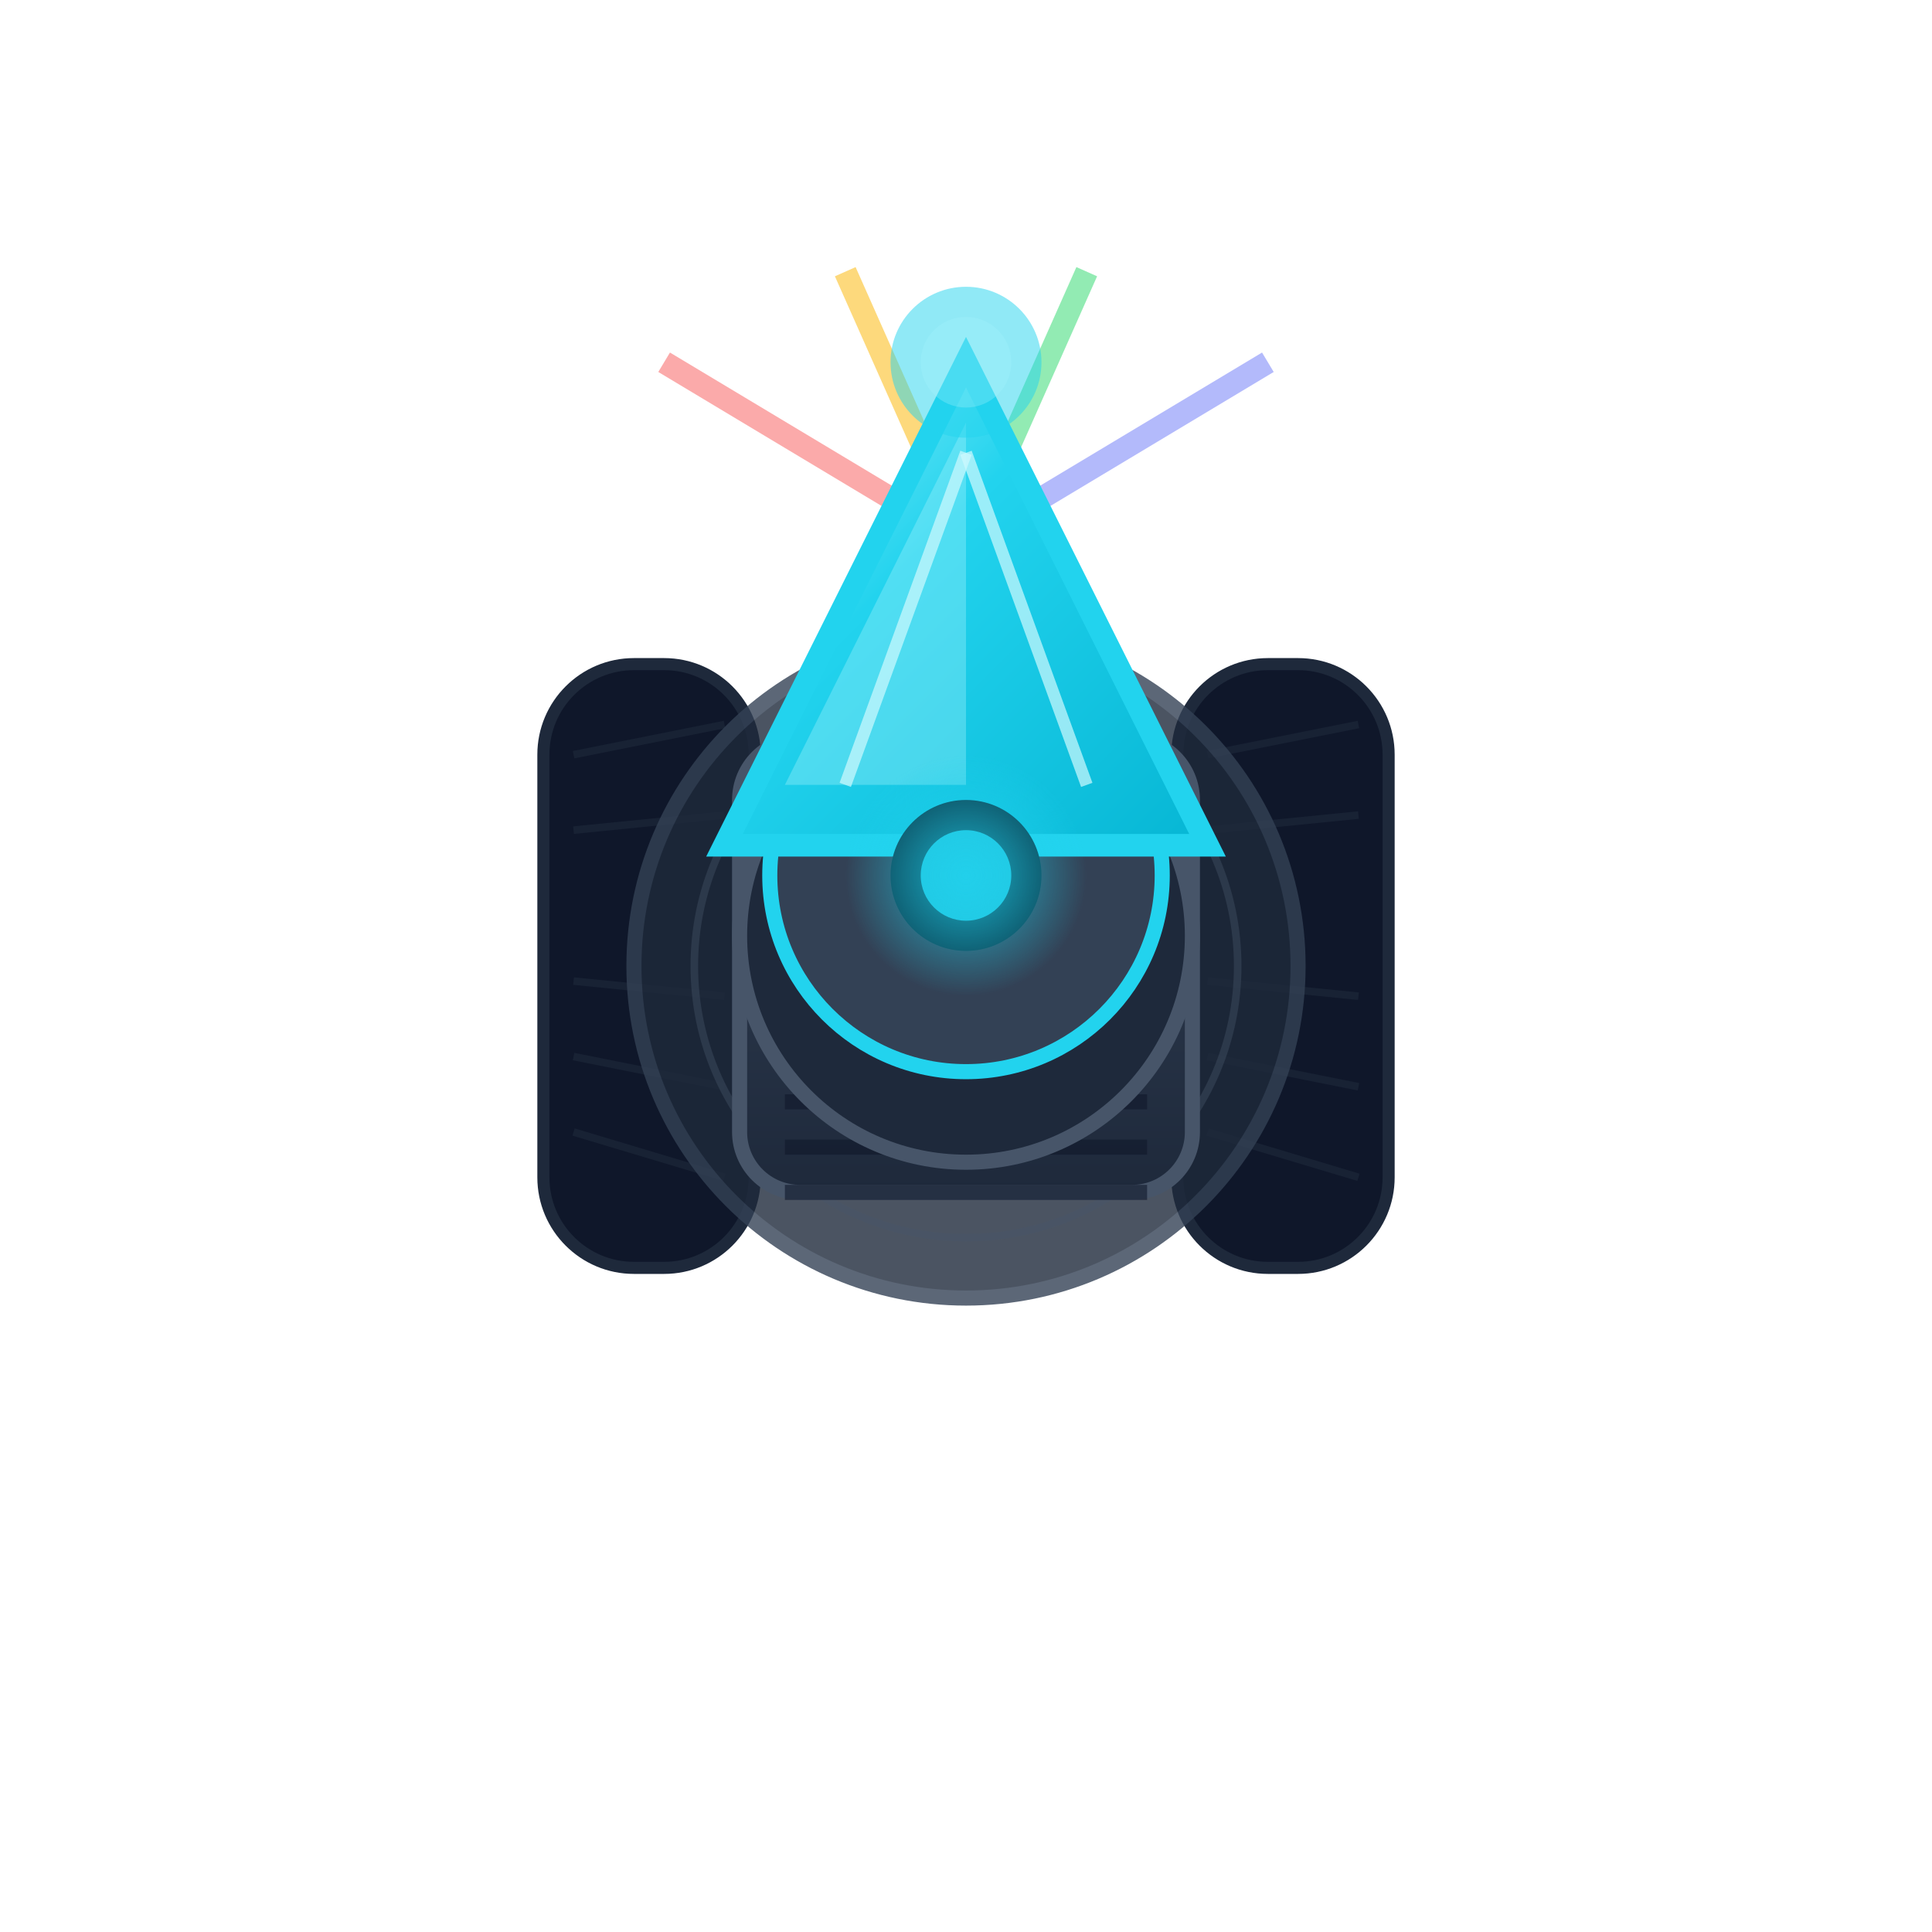
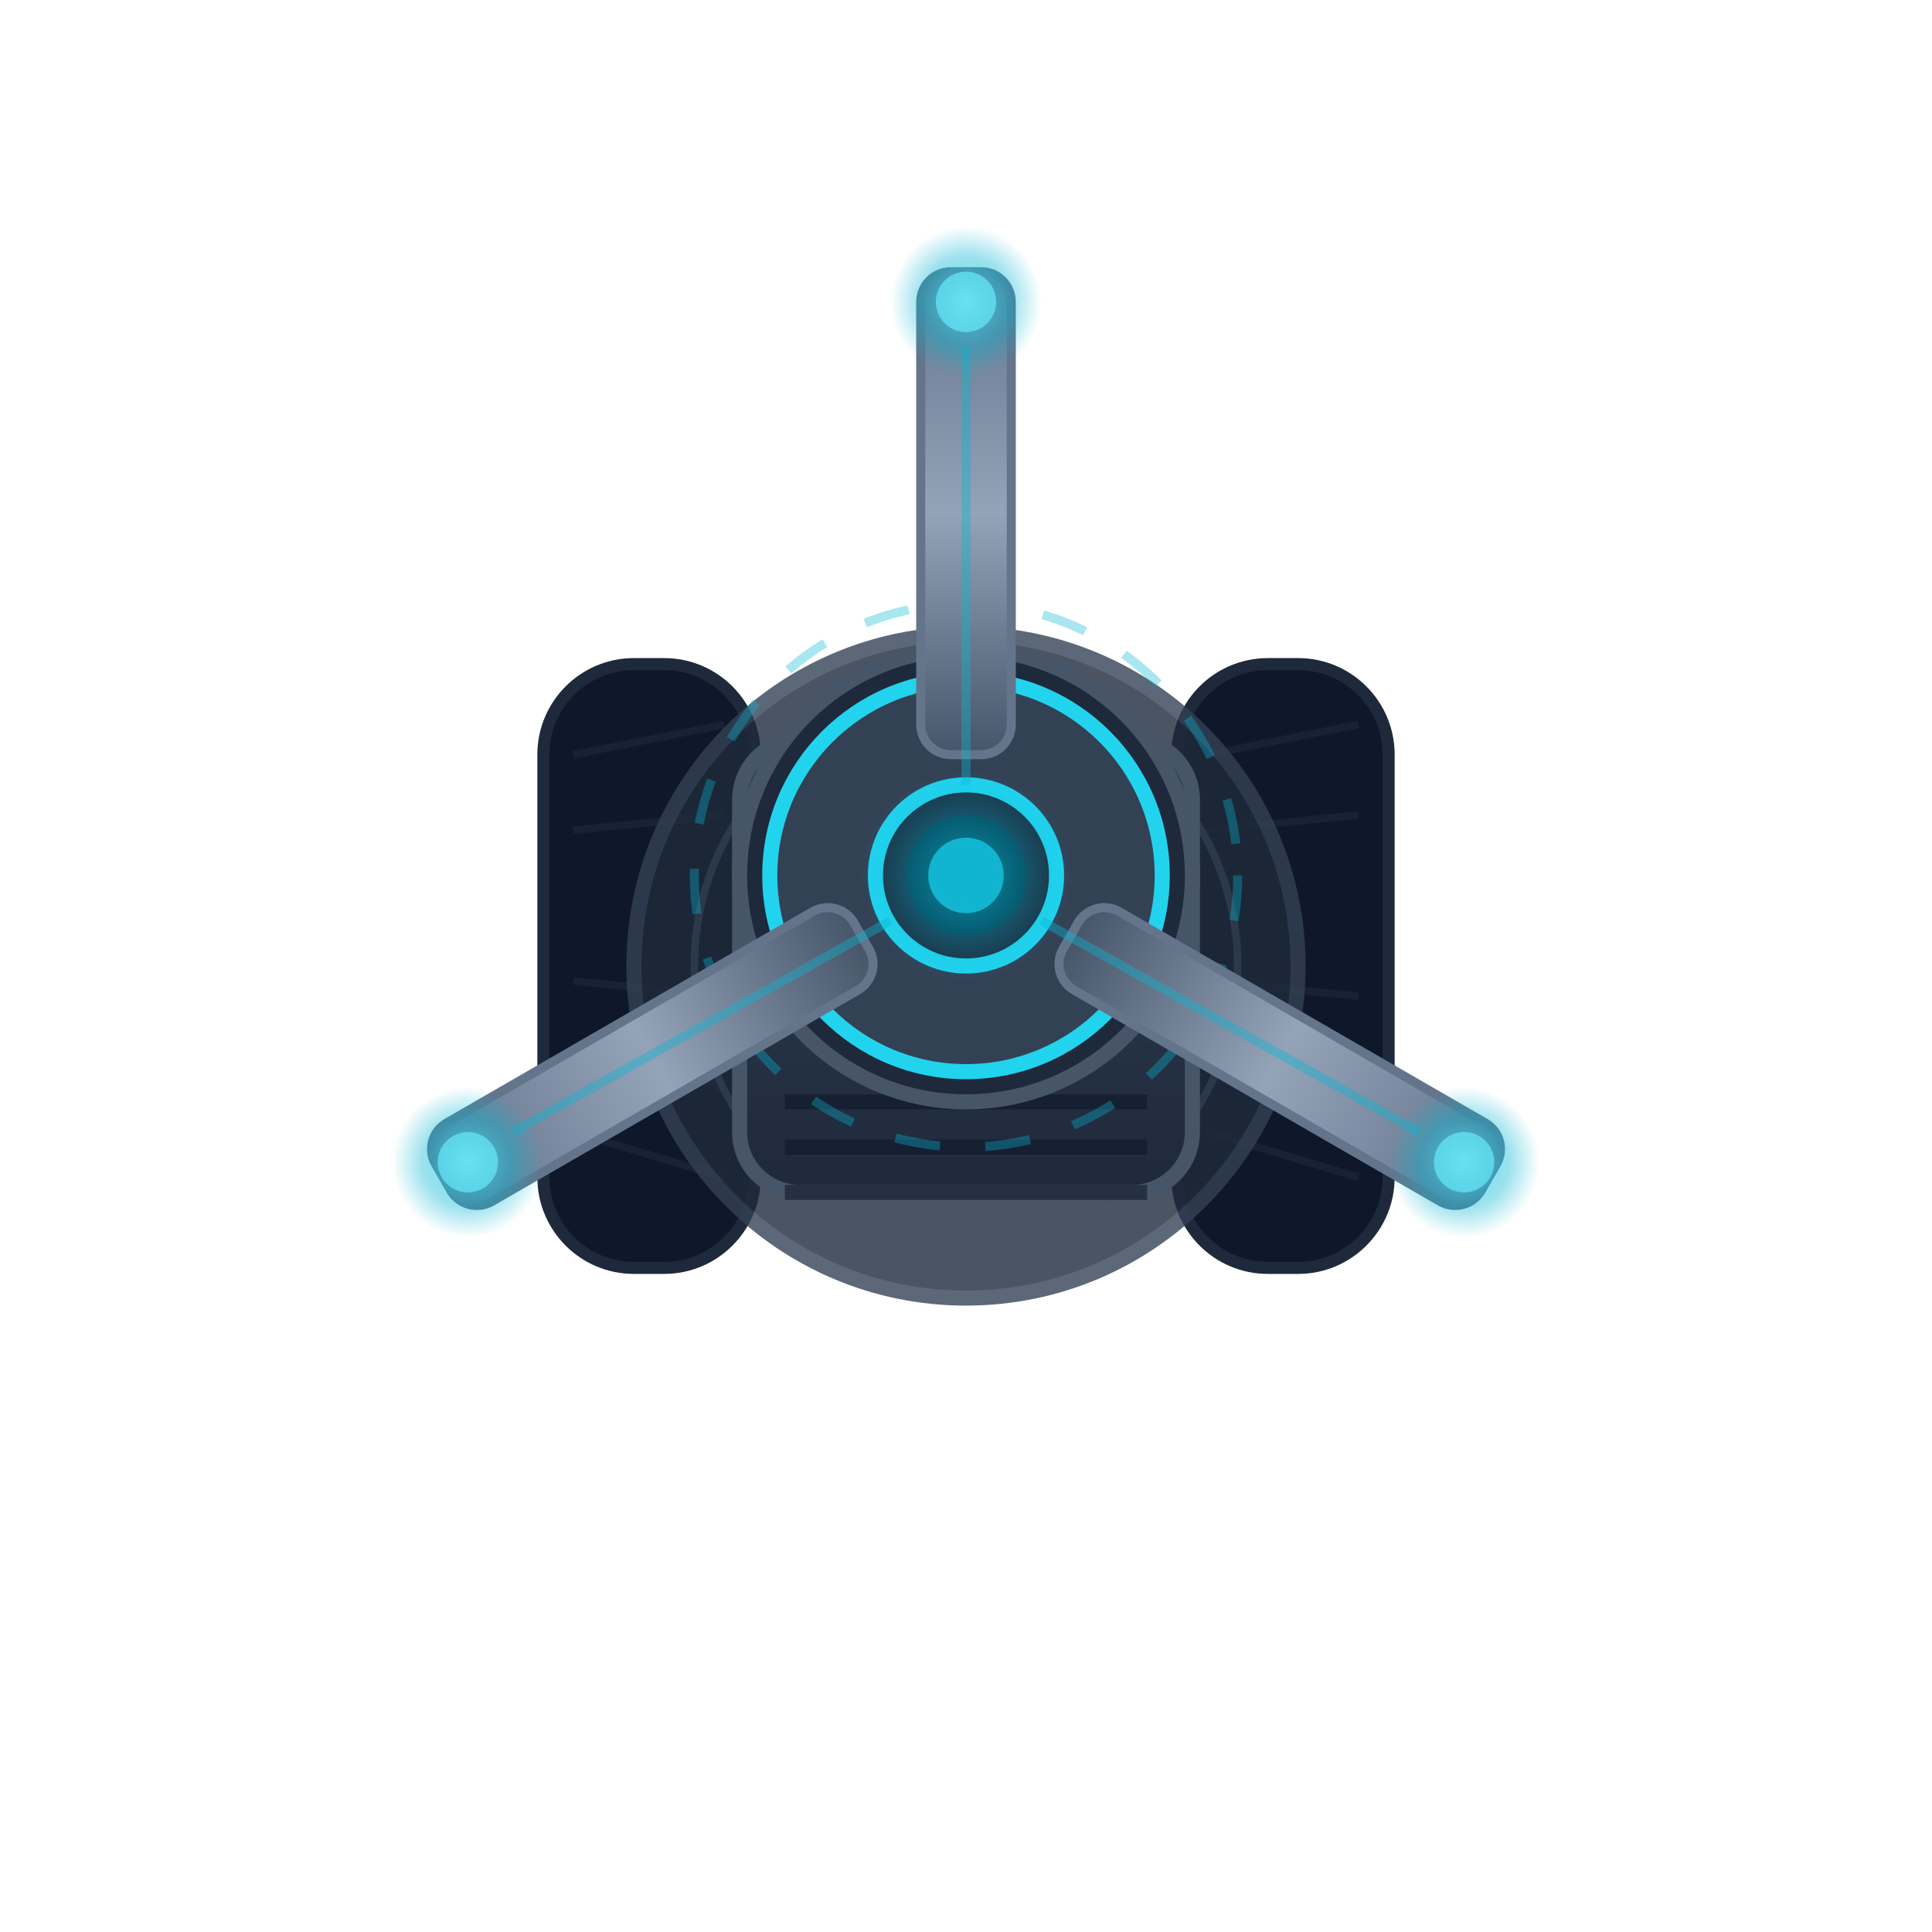
<svg xmlns="http://www.w3.org/2000/svg" viewBox="0 0 128 128">
  <defs>
-     <linearGradient id="prm-hull" x1="0" y1="0" x2="0" y2="1">
+     <linearGradient id="tri-hull" x1="0" y1="0" x2="0" y2="1">
      <stop offset="0%" stop-color="#334155" />
      <stop offset="100%" stop-color="#1e293b" />
    </linearGradient>
-     <linearGradient id="prm-crystal" x1="0" y1="0" x2="1" y2="1">
-       <stop offset="0%" stop-color="#a5f3fc" />
-       <stop offset="40%" stop-color="#22d3ee" />
-       <stop offset="100%" stop-color="#06b6d4" />
+     <linearGradient id="tri-barrel" x1="0" y1="1" x2="0" y2="0">
+       <stop offset="0%" stop-color="#475569" />
+       <stop offset="50%" stop-color="#94a3b8" />
+       <stop offset="100%" stop-color="#64748b" />
    </linearGradient>
-     <radialGradient id="prm-glow" cx="50%" cy="50%" r="50%">
-       <stop offset="0%" stop-color="#22d3ee" stop-opacity="0.8" />
-       <stop offset="100%" stop-color="#22d3ee" stop-opacity="0" />
+     <radialGradient id="tri-glow" cx="50%" cy="50%" r="50%">
+       <stop offset="0%" stop-color="#06b6d4" stop-opacity="0.7" />
+       <stop offset="100%" stop-color="#06b6d4" stop-opacity="0" />
+     </radialGradient>
+     <radialGradient id="tri-charge" cx="50%" cy="50%" r="50%">
+       <stop offset="0%" stop-color="#67e8f9" stop-opacity="0.8" />
+       <stop offset="60%" stop-color="#06b6d4" stop-opacity="0.4" />
+       <stop offset="100%" stop-color="#06b6d4" stop-opacity="0" />
    </radialGradient>
  </defs>
  <rect x="36" y="44" width="14" height="40" rx="6" fill="#0f172a" stroke="#1e293b" stroke-width="0.8" />
  <line x1="38" y1="50" x2="48" y2="48" stroke="#1e293b" stroke-width="0.5" opacity="0.6" />
  <line x1="38" y1="55" x2="48" y2="54" stroke="#1e293b" stroke-width="0.5" opacity="0.6" />
  <line x1="38" y1="65" x2="48" y2="66" stroke="#1e293b" stroke-width="0.5" opacity="0.6" />
  <line x1="38" y1="70" x2="48" y2="72" stroke="#1e293b" stroke-width="0.5" opacity="0.6" />
  <line x1="38" y1="75" x2="48" y2="78" stroke="#1e293b" stroke-width="0.5" opacity="0.6" />
  <rect x="78" y="44" width="14" height="40" rx="6" fill="#0f172a" stroke="#1e293b" stroke-width="0.8" />
  <line x1="80" y1="50" x2="90" y2="48" stroke="#1e293b" stroke-width="0.5" opacity="0.6" />
  <line x1="80" y1="55" x2="90" y2="54" stroke="#1e293b" stroke-width="0.5" opacity="0.6" />
  <line x1="80" y1="65" x2="90" y2="66" stroke="#1e293b" stroke-width="0.5" opacity="0.6" />
  <line x1="80" y1="70" x2="90" y2="72" stroke="#1e293b" stroke-width="0.5" opacity="0.6" />
  <line x1="80" y1="75" x2="90" y2="78" stroke="#1e293b" stroke-width="0.5" opacity="0.6" />
  <circle cx="64" cy="64" r="22" fill="#1e293b" stroke="#334155" stroke-width="1" opacity="0.8" />
  <circle cx="64" cy="64" r="18" fill="none" stroke="#475569" stroke-width="0.5" opacity="0.4" />
-   <rect x="49" y="49" width="30" height="30" rx="4" fill="url(#prm-hull)" stroke="#475569" stroke-width="1" />
+   <rect x="49" y="49" width="30" height="30" rx="4" fill="url(#tri-hull)" stroke="#475569" stroke-width="1" />
  <polygon points="57,49 64,43 71,49" fill="#475569" stroke="#64748b" stroke-width="0.5" />
  <line x1="52" y1="73" x2="76" y2="73" stroke="#0f172a" stroke-width="1" opacity="0.6" />
  <line x1="52" y1="76" x2="76" y2="76" stroke="#0f172a" stroke-width="1" opacity="0.6" />
  <line x1="52" y1="79" x2="76" y2="79" stroke="#0f172a" stroke-width="1" opacity="0.6" />
-   <circle cx="64" cy="62" r="15" fill="#1e293b" stroke="#475569" stroke-width="1" />
+   <circle cx="64" cy="58" r="15" fill="#1e293b" stroke="#475569" stroke-width="1" />
  <circle cx="64" cy="58" r="13" fill="#334155" stroke="#22d3ee" stroke-width="1" />
-   <line x1="64" y1="36" x2="44" y2="24" stroke="#f87171" stroke-width="1.5" opacity="0.6" />
-   <line x1="64" y1="36" x2="56" y2="18" stroke="#fbbf24" stroke-width="1.5" opacity="0.6" />
-   <line x1="64" y1="36" x2="72" y2="18" stroke="#4ade80" stroke-width="1.5" opacity="0.6" />
-   <line x1="64" y1="36" x2="84" y2="24" stroke="#818cf8" stroke-width="1.5" opacity="0.6" />
-   <polygon points="64,24 48,56 80,56" fill="url(#prm-crystal)" stroke="#22d3ee" stroke-width="1.5" />
-   <polygon points="64,28 52,52 64,52" fill="#a5f3fc" opacity="0.35" />
-   <line x1="64" y1="30" x2="56" y2="52" stroke="#cffafe" stroke-width="0.8" opacity="0.7" />
-   <line x1="64" y1="30" x2="72" y2="52" stroke="#cffafe" stroke-width="0.8" opacity="0.7" />
-   <circle cx="64" cy="24" r="5" fill="#22d3ee" opacity="0.5" />
-   <circle cx="64" cy="24" r="3" fill="#a5f3fc" opacity="0.3" />
-   <circle cx="64" cy="58" r="5" fill="#083344" />
-   <circle cx="64" cy="58" r="3" fill="#22d3ee" opacity="0.9" />
-   <circle cx="64" cy="58" r="8" fill="url(#prm-glow)" />
+   <circle cx="64" cy="58" r="18" fill="none" stroke="#06b6d4" stroke-width="0.6" opacity="0.35" stroke-dasharray="3,3" />
+   <rect x="61" y="18" width="6" height="32" rx="2" fill="url(#tri-barrel)" stroke="#64748b" stroke-width="0.6" />
+   <rect x="61" y="18" width="6" height="32" rx="2" fill="url(#tri-barrel)" stroke="#64748b" stroke-width="0.6" transform="rotate(120, 64, 58)" />
+   <rect x="61" y="18" width="6" height="32" rx="2" fill="url(#tri-barrel)" stroke="#64748b" stroke-width="0.6" transform="rotate(240, 64, 58)" />
+   <circle cx="64" cy="20" r="5" fill="url(#tri-charge)" />
+   <circle cx="64" cy="20" r="2" fill="#67e8f9" opacity="0.7" />
+   <circle cx="31" cy="77" r="5" fill="url(#tri-charge)" />
+   <circle cx="31" cy="77" r="2" fill="#67e8f9" opacity="0.7" />
+   <circle cx="97" cy="77" r="5" fill="url(#tri-charge)" />
+   <circle cx="97" cy="77" r="2" fill="#67e8f9" opacity="0.7" />
+   <circle cx="64" cy="58" r="6" fill="#1e293b" stroke="#22d3ee" stroke-width="1" />
+   <line x1="64" y1="52" x2="64" y2="23" stroke="#06b6d4" stroke-width="0.6" opacity="0.4" />
+   <line x1="59" y1="61" x2="34" y2="75" stroke="#06b6d4" stroke-width="0.6" opacity="0.4" />
+   <line x1="69" y1="61" x2="94" y2="75" stroke="#06b6d4" stroke-width="0.6" opacity="0.4" />
+   <circle cx="64" cy="58" r="4" fill="#083344" />
+   <circle cx="64" cy="58" r="2.5" fill="#22d3ee" opacity="0.8" />
+   <circle cx="64" cy="58" r="7" fill="url(#tri-glow)" />
</svg>
